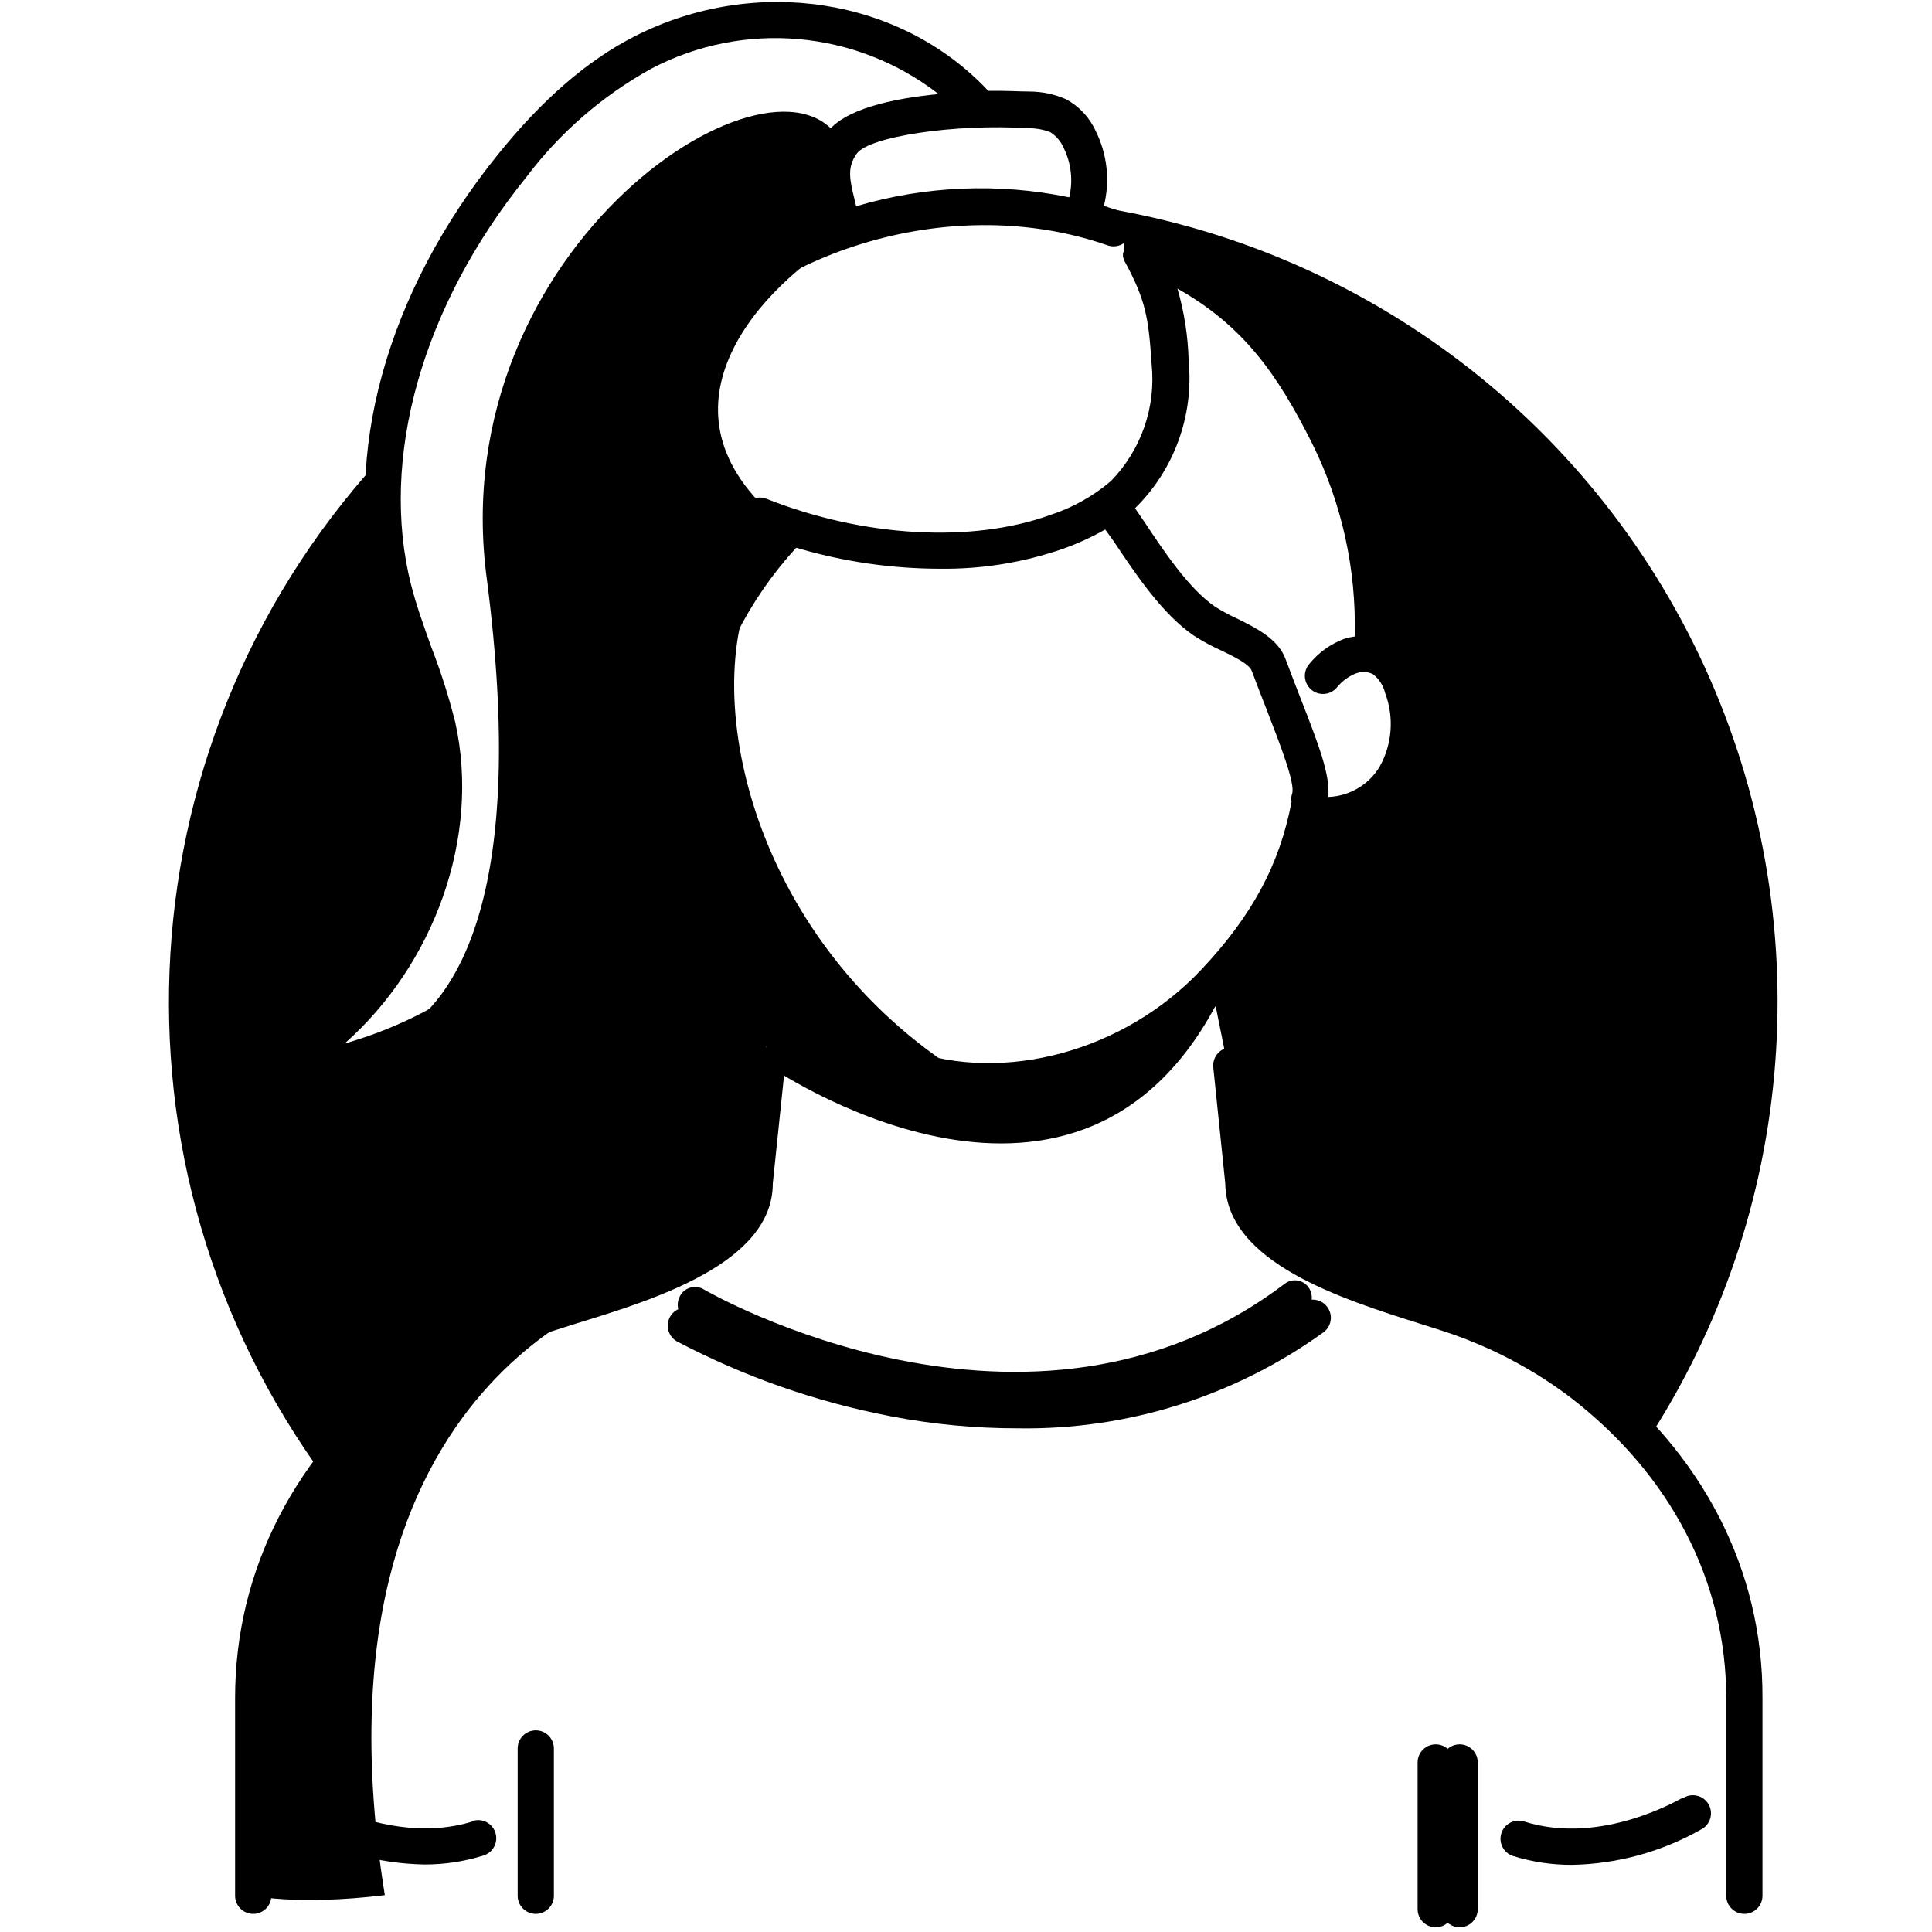
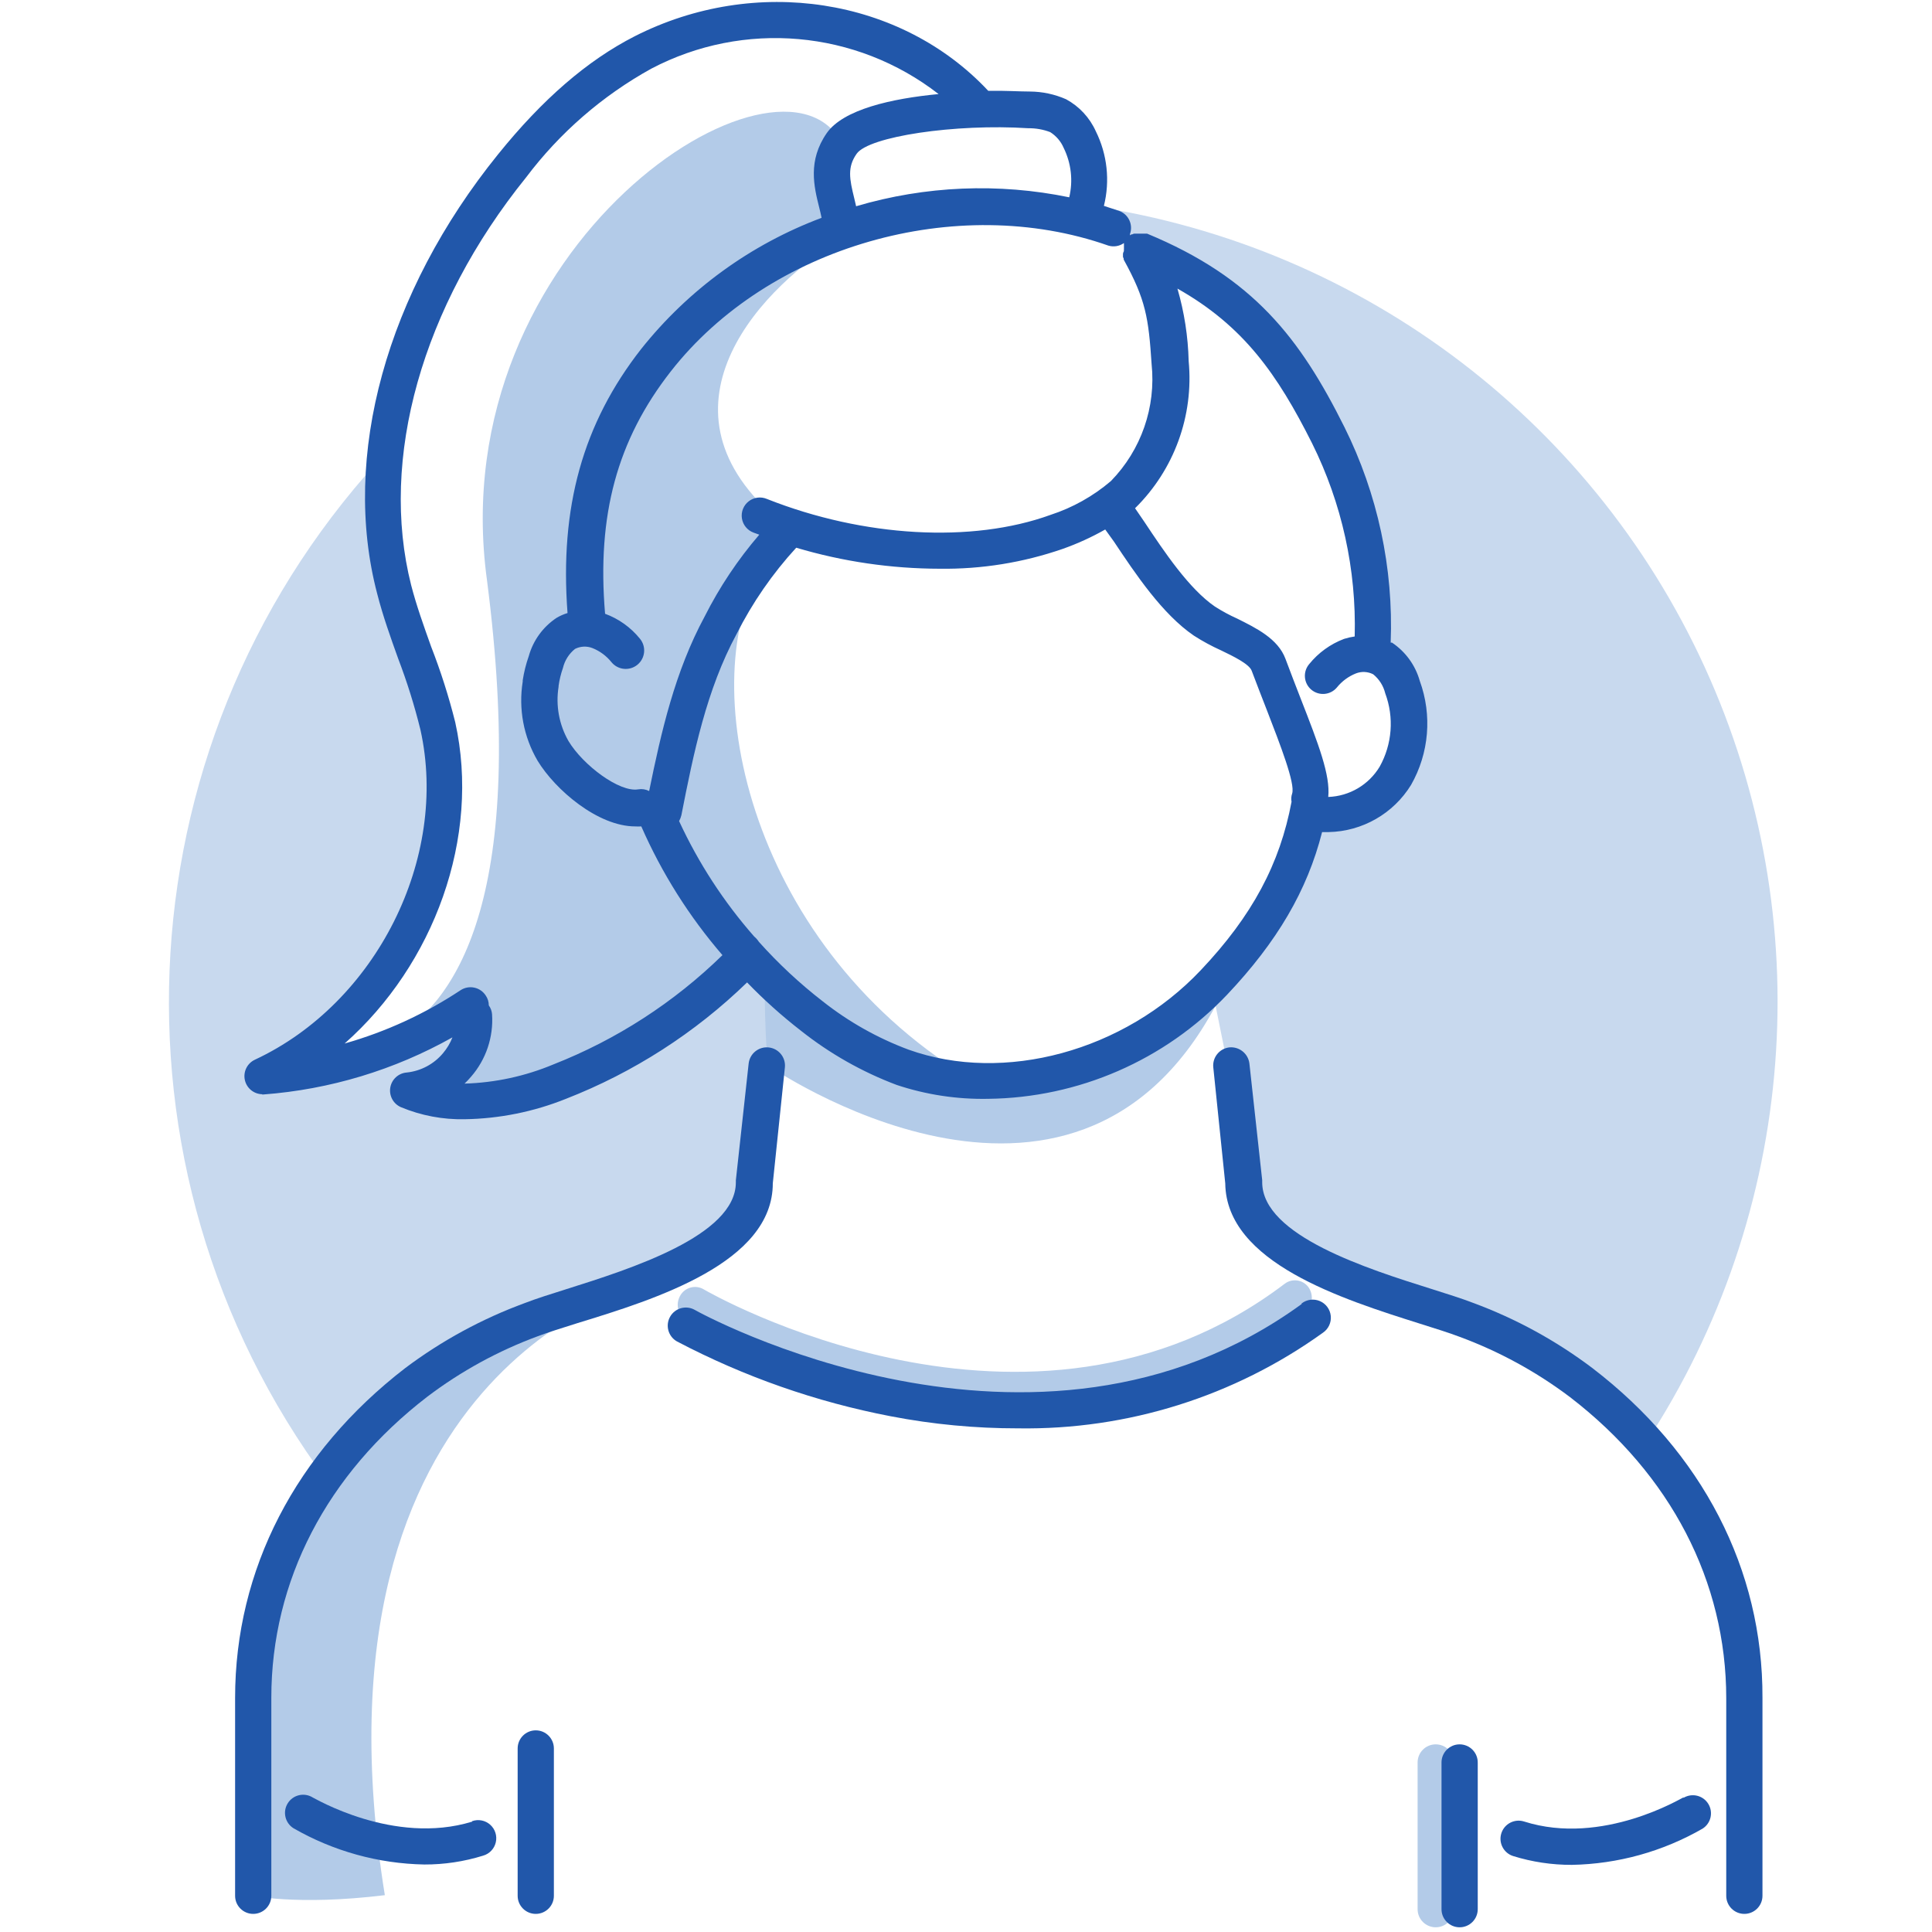
<svg xmlns="http://www.w3.org/2000/svg" viewBox="0 0 160 160">
  <g>
-     <g class="illustration-shape">
+     <g class="illustration-shape" fill="#C8D9EE">
      <path class="cls-1" d="M53.82,105.4c7.23-3,8.16-6.49,8.16-6.49L64.2,80.74l-3.15-1.85-4.26,3.89-5.94,4.08L42,90.57H35.28L39,84.64l-1.85.18L25.09,88s8.34-11.12,8.9-11.3,3.15-9.83,3.15-9.83l-4.08-15.2-.74-14.56a66.57,66.57,0,0,0-5.23,85.53c1.71-2.28,3.84-5,6-7.57C37.88,109.29,46.59,108.36,53.82,105.4Z" />
      <path class="cls-1" d="M90.34,17.05l-.81,1.55s2.71-.18,10.83,6,10.83,15.71,10.83,15.71L113.36,52l-.72,2.71s4,3.43,4.15,4a15.26,15.26,0,0,1-.36,4.88,11.55,11.55,0,0,1-2.89,3.07,39.37,39.37,0,0,1-5.24,1.62l-4,8.31-4,5s.36,1.45,2,9.93.54,10.65,5.05,13a66.77,66.77,0,0,0,11.38,4.15L131.59,115l4.08,5.43A66.62,66.62,0,0,0,90.34,17.05Z" />
    </g>
  </g>
  <g>
-     <g class="illustration-secondary">
+     <g class="illustration-secondary" fill="#B3CBE8">
      <path class="cls-2" d="M22,131.38c-2.46,6.5-1.34,25.57-1.34,25.57s3.81.9,11.21,0c-7-43.52,21.32-50.47,21.32-50.47A38.93,38.93,0,0,0,22,131.38Z" />
      <path class="cls-2" d="M32.65,85.89a58.05,58.05,0,0,1-7.37,1.32A11,11,0,0,0,32.65,85.89Z" />
      <path class="cls-2" d="M70.13,19.55l5.48-1.79C74.57,17.54,72.47,18.22,70.13,19.55Z" />
      <path class="cls-2" d="M36.72,89.86c-2.94.45,14.91,3.68,24.3-9.8C59.32,77,58,74.5,56.94,72.62a51.57,51.57,0,0,0,6.38,8.44c0,4.43.28,7.61.28,7.17,0,0,25.09,17.41,37.06-4.92C91.51,90.43,83.33,90.37,77,88.17a13.14,13.14,0,0,0,1.39-.09c-17.6-12-20.91-33.73-14.7-41.81.42-.54,1.39-2.66.41-3.51-10.42-9.18-1-19.18,6-23.21l-3.72,1.22-1.58-.41a8,8,0,0,1,4-1.17c.82-1.43,1.43-6.33.92-7.31-4.93-9.65-33.2,8.35-29.39,36.17C43.65,73.82,38,82.84,32.65,85.89c2.05-.54,4-1.25,4.88-2.16C40,81.28,39.65,89.41,36.72,89.86Z" />
      <path class="cls-2" d="M118.9,144.46a1.5,1.5,0,0,0-1.5,1.5v12.15a1.5,1.5,0,0,0,3,0V146A1.5,1.5,0,0,0,118.9,144.46Z" />
      <path class="cls-2" d="M106.4,106.31c-21.14,16.06-47.84.64-48.1.48a1.41,1.41,0,0,0-2,.57,1.53,1.53,0,0,0,.54,2,59.72,59.72,0,0,0,16.95,6.2,50.91,50.91,0,0,0,10.1,1.05,39.18,39.18,0,0,0,24.16-7.92,1.53,1.53,0,0,0,.31-2.09A1.39,1.39,0,0,0,106.4,106.31Z" />
    </g>
  </g>
  <g>
-     <g class="illustration-primary">
+     <g class="illustration-primary" fill="#2157AA">
      <path class="cls-3" d="M64,98l1-9.59a1.5,1.5,0,1,0-3-.33l-1.06,9.67a1,1,0,0,0,0,.17c0,4.42-8.78,7.18-14,8.83-1.37.43-2.54.8-3.47,1.16a38.76,38.76,0,0,0-9.9,5.38c-9.09,7-14.1,16.7-14.1,27.32V157a1.5,1.5,0,0,0,3,0V140.6c0-9.67,4.59-18.53,12.93-24.94a35.48,35.48,0,0,1,9.14-5c.84-.32,2-.68,3.3-1.09C54.31,107.59,64,104.56,64,98Z" />
      <path class="cls-3" d="M44.37,143.3a1.5,1.5,0,0,0-1.5,1.5V157a1.5,1.5,0,0,0,3,0V144.8A1.5,1.5,0,0,0,44.37,143.3Z" />
      <path class="cls-3" d="M120.88,144.46a1.5,1.5,0,0,0-1.5,1.5v12.15a1.5,1.5,0,0,0,3,0V146A1.5,1.5,0,0,0,120.88,144.46Z" />
      <path class="cls-3" d="M131.85,113.28A38.53,38.53,0,0,0,122,107.9c-.93-.36-2.11-.73-3.47-1.16-5.25-1.65-14-4.41-14-8.83v-.17l-1.06-9.67a1.53,1.53,0,0,0-1.66-1.33,1.51,1.51,0,0,0-1.33,1.66L101.47,98c.08,6.57,9.73,9.6,16.12,11.62,1.31.41,2.45.77,3.29,1.09a35.72,35.72,0,0,1,9.15,5c8.34,6.41,12.93,15.27,12.93,24.94V157a1.5,1.5,0,0,0,3,0V140.6C146,130,141,120.28,131.85,113.28Z" />
      <path class="cls-3" d="M21.69,90.64h.12a37.71,37.71,0,0,0,15.66-4.73,4.64,4.64,0,0,1-.78,1.31,4.53,4.53,0,0,1-3,1.6,1.5,1.5,0,0,0-.49,2.87,13,13,0,0,0,5.29,1A23.48,23.48,0,0,0,46.87,91a45.06,45.06,0,0,0,15-9.64,41.93,41.93,0,0,0,4.46,4,29.46,29.46,0,0,0,7.93,4.49A22.57,22.57,0,0,0,81.83,91a27.74,27.74,0,0,0,19.79-8.62c4.15-4.39,6.64-8.63,7.87-13.47.18,0,.35,0,.53,0A8.21,8.21,0,0,0,116.86,65a10.28,10.28,0,0,0,.72-8.61,5.65,5.65,0,0,0-2.3-3.17l-.11,0a36.87,36.87,0,0,0-3.83-17.85C107.66,28,103.81,23,95,19.35l-.08,0-.15,0-.14,0h-.43l-.15,0-.13,0a.47.47,0,0,0-.15.06l-.07,0,0,0-.12.08s0-.07,0-.11a1.5,1.5,0,0,0-.91-1.92l-1.25-.41a9,9,0,0,0-.67-6.18,5.65,5.65,0,0,0-2.46-2.65,7.55,7.55,0,0,0-3-.64c-.83,0-2-.08-3.45-.06h0C74.61-.21,62.55-2.07,52.57,3c-3.92,2-7.63,5.2-11.33,9.79-9.23,11.42-13,25-10,36.39.47,1.84,1.11,3.62,1.73,5.35a50.12,50.12,0,0,1,1.85,5.91c2.36,10.63-3.66,22.63-13.71,27.32a1.5,1.5,0,0,0,.63,2.86ZM99.44,80.35c-6.33,6.7-16.28,9.41-24.19,6.58a26.22,26.22,0,0,1-7.11-4A39.57,39.57,0,0,1,62.85,78a2,2,0,0,0-.39-.44l0,0A39.79,39.79,0,0,1,56.24,68a1.92,1.92,0,0,0,.19-.49c1-5.11,2.08-10.4,4.57-15a31.64,31.64,0,0,1,4.94-7.15A41.9,41.9,0,0,0,77.82,47.1,29.91,29.91,0,0,0,88,45.46a22,22,0,0,0,3.53-1.61l.72,1c1.78,2.67,4,6,6.62,7.79a17.35,17.35,0,0,0,2.25,1.22c1,.48,2.34,1.13,2.54,1.69q.66,1.74,1.26,3.27c1.1,2.85,2.36,6.07,2.09,6.9a1.32,1.32,0,0,0-.05.68C106,71.52,103.72,75.83,99.44,80.35Zm9.22-43.64a33.88,33.88,0,0,1,3.53,16,5.34,5.34,0,0,0-.88.2A6.81,6.81,0,0,0,108.42,55a1.5,1.5,0,1,0,2.29,1.94,3.86,3.86,0,0,1,1.58-1.17,1.75,1.75,0,0,1,1.43.07,2.92,2.92,0,0,1,1,1.58,7.26,7.26,0,0,1-.46,6.07A5.18,5.18,0,0,1,110,66c.18-1.8-.79-4.33-2.3-8.19-.39-1-.81-2.09-1.24-3.24-.62-1.68-2.44-2.56-4-3.34a14.19,14.19,0,0,1-1.85-1c-2.14-1.47-4.19-4.53-5.83-7L94,42.09l0,0A15.09,15.09,0,0,0,98.44,29.9a23.56,23.56,0,0,0-.93-6C103,27,105.79,31,108.66,36.71ZM93.08,20.13a0,0,0,0,1,0,0l0,.08c0,.05,0,.1,0,.16l0,.13a.76.76,0,0,0,0,.15.33.33,0,0,0,0,.14A.76.76,0,0,0,93,21l0,.14s0,.09,0,.14l.06.14,0,.08c1.83,3.32,2.06,4.83,2.31,8.64A12.08,12.08,0,0,1,92,39.84a14.73,14.73,0,0,1-5,2.8C80.5,45,71.51,44.49,63.51,41.32a1.5,1.5,0,1,0-1.1,2.79l.47.17a33.63,33.63,0,0,0-4.52,6.77c-2.47,4.57-3.6,9.56-4.6,14.46a1.45,1.45,0,0,0-.9-.14c-1.55.27-4.58-2-5.78-4a6.86,6.86,0,0,1-.82-4.5h0V56.8a7.61,7.61,0,0,1,.36-1.48,2.88,2.88,0,0,1,1-1.58,1.77,1.77,0,0,1,1.44-.07,3.84,3.84,0,0,1,1.58,1.17A1.5,1.5,0,0,0,53,52.9a6.66,6.66,0,0,0-2.89-2.07h0c-.69-8.17,1-14.39,5.44-20.07,8.1-10.37,23.68-14.84,36.24-10.42A1.5,1.5,0,0,0,93.08,20.13Zm-7.92-9.51a4.92,4.92,0,0,1,1.81.32,2.88,2.88,0,0,1,1.12,1.31,6.08,6.08,0,0,1,.46,4.09,36.37,36.37,0,0,0-17.65.74l-.15-.64c-.4-1.62-.59-2.59.19-3.7C71.93,11.3,79.11,10.23,85.16,10.62ZM37.7,59.81a52,52,0,0,0-2-6.27c-.62-1.74-1.21-3.38-1.65-5.08C31.4,38,34.94,25.38,43.57,14.69a32.93,32.93,0,0,1,10.36-9,22.06,22.06,0,0,1,23.8,2.1c-3.89.37-7.89,1.27-9.26,3.23-1.59,2.29-1.06,4.43-.63,6.15.07.3.15.59.2.87A34.61,34.61,0,0,0,53.1,28.9C48.27,35.07,46.34,42,47,50.77a4.12,4.12,0,0,0-.91.4,5.61,5.61,0,0,0-2.3,3.17,11,11,0,0,0-.5,2l0,.1h0A9.88,9.88,0,0,0,44.52,63c1.47,2.42,5,5.44,8.09,5.44a4.21,4.21,0,0,0,.5,0A42.39,42.39,0,0,0,59.83,79.1a42,42,0,0,1-14,9.05,20.6,20.6,0,0,1-7.36,1.59,7.27,7.27,0,0,0,.54-.57A7.15,7.15,0,0,0,40.75,84a1.44,1.44,0,0,0-.27-.74,1.43,1.43,0,0,0-.25-.81A1.5,1.5,0,0,0,38.15,82a34.37,34.37,0,0,1-9.61,4.42C35.94,79.88,39.82,69.35,37.7,59.81Z" />
      <path class="cls-3" d="M107.79,108c-22.08,16.06-50,.64-50.25.48a1.5,1.5,0,0,0-1.48,2.61,64,64,0,0,0,17.71,6.2,55.39,55.39,0,0,0,10.55,1,42.14,42.14,0,0,0,25.24-7.92,1.5,1.5,0,1,0-1.77-2.42Z" />
      <path class="cls-3" d="M139.42,148.85c-.07,0-6.69,4.07-13.2,2a1.5,1.5,0,1,0-.91,2.86,16.22,16.22,0,0,0,4.87.73,22.54,22.54,0,0,0,10.82-3,1.5,1.5,0,0,0-1.58-2.55Z" />
      <path class="cls-3" d="M39.1,150.86c-6.52,2-13.14-2-13.2-2a1.5,1.5,0,0,0-1.59,2.55,22.56,22.56,0,0,0,10.83,3,16.2,16.2,0,0,0,4.86-.73,1.5,1.5,0,1,0-.9-2.86Z" />
    </g>
  </g>
</svg>
